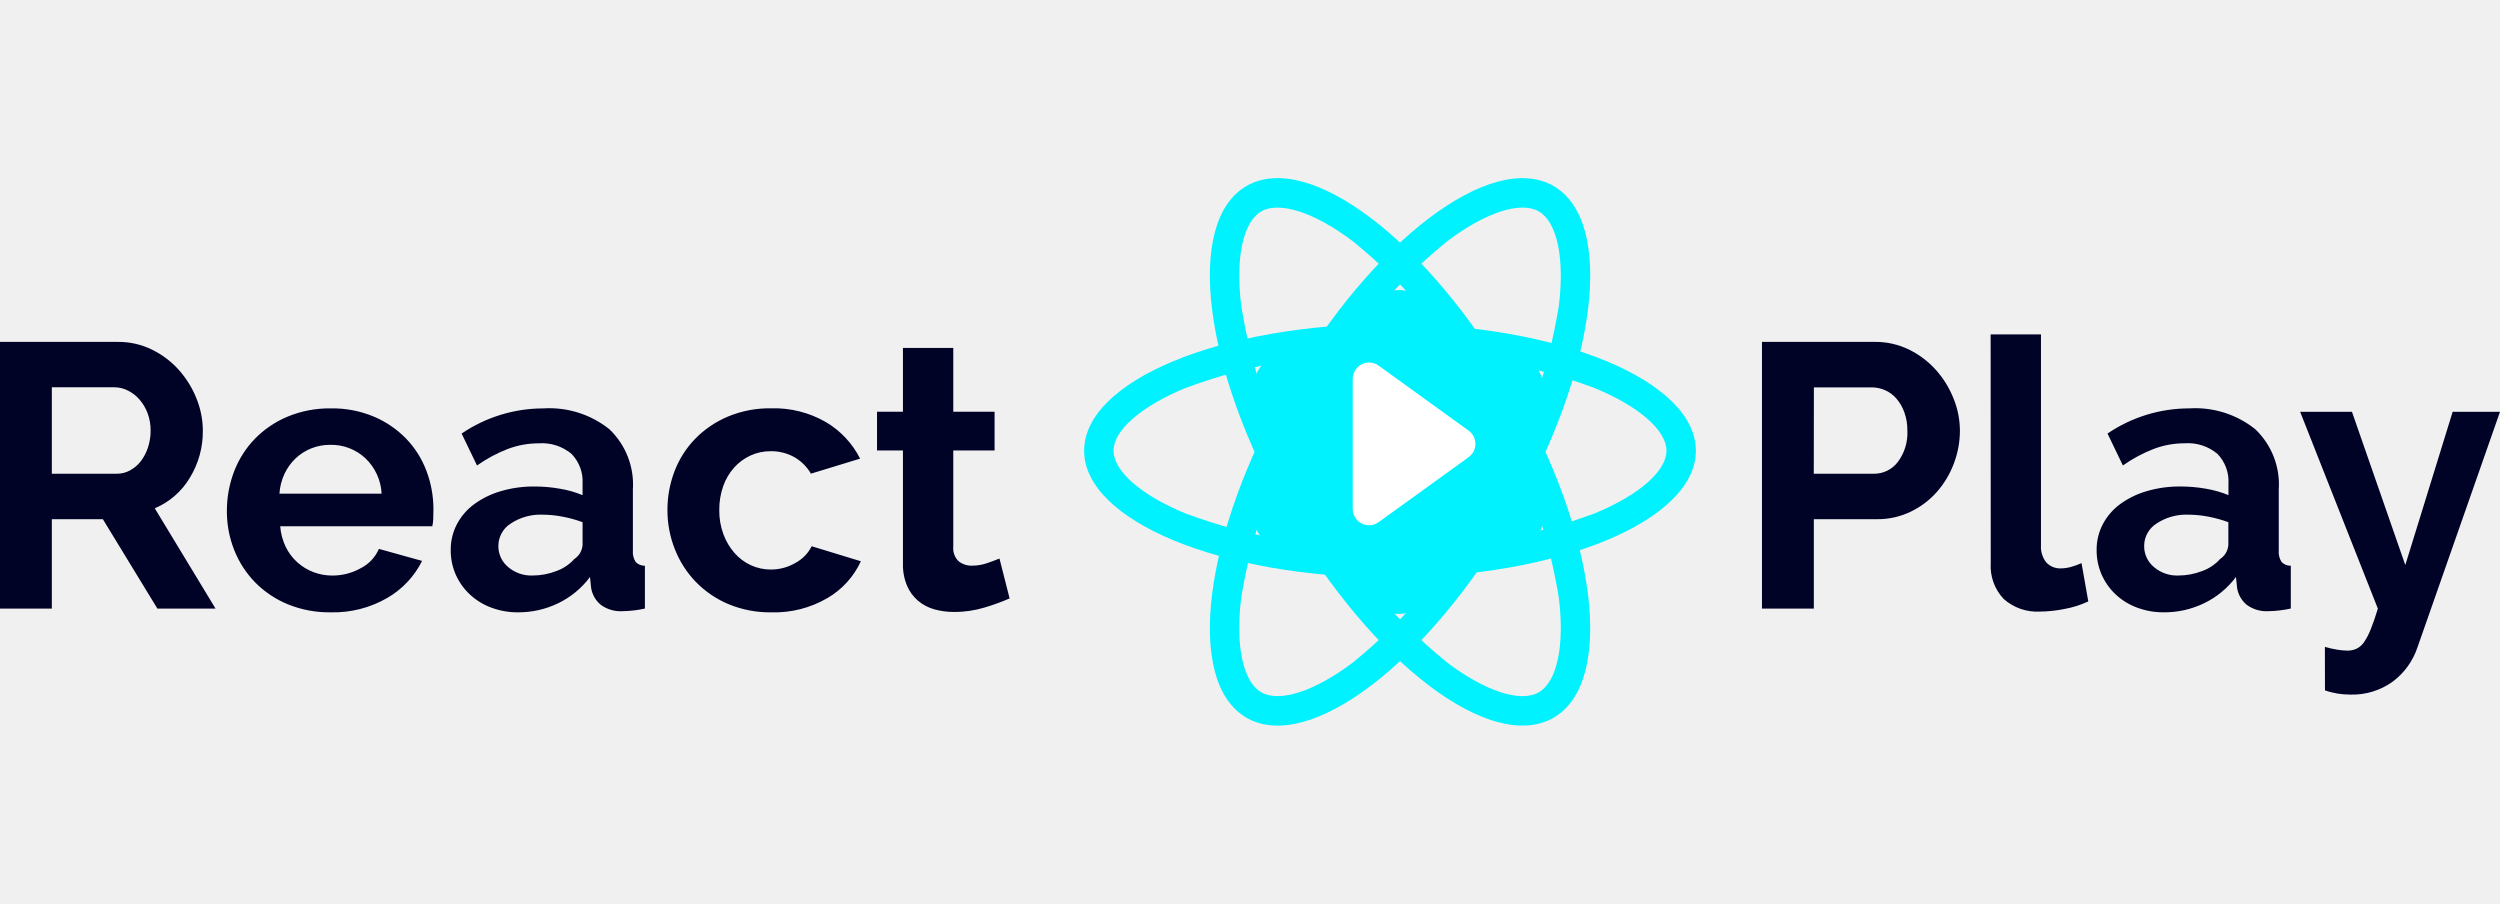
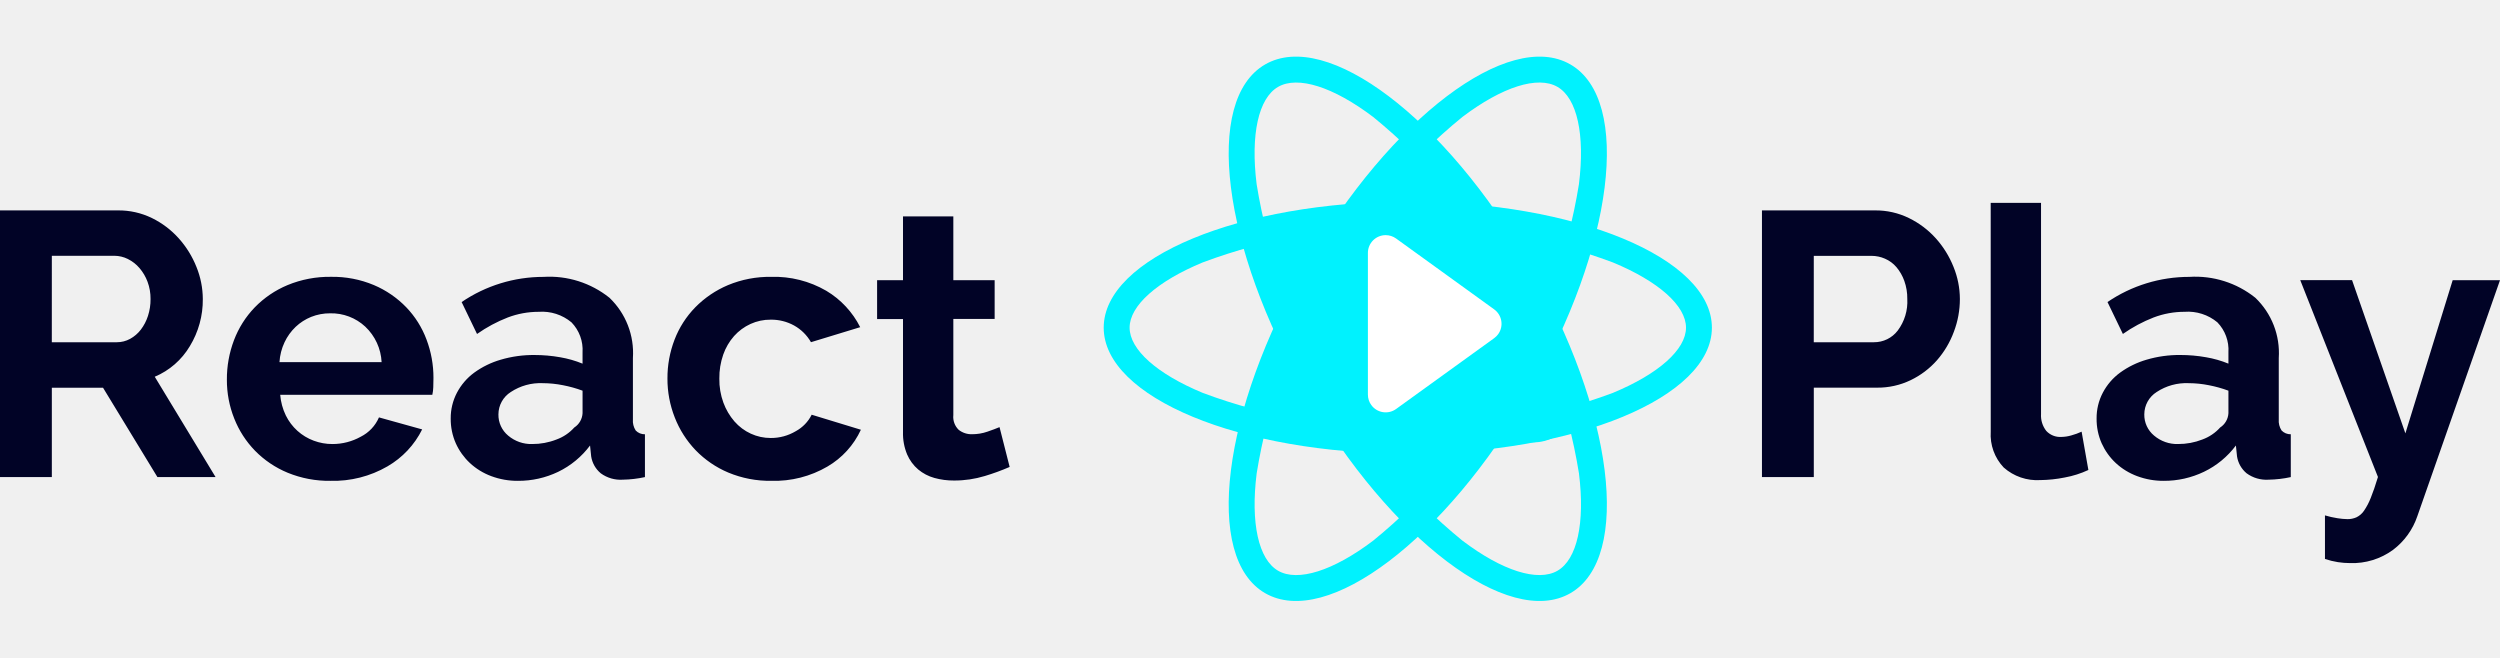
- <svg xmlns="http://www.w3.org/2000/svg" version="1.1" id="Layer_1" x="0px" y="0px" width="153.088px" height="55.344px" viewBox="0 0 153.088 55.344" enable-background="new 0 0 153.088 55.344" xml:space="preserve">
-   <g transform="translate(-301.702 -4.291)">
-     <path fill="#010326" d="M301.7,41.557v-16.33h7.224c0.721-0.007,1.434,0.155,2.082,0.472c0.623,0.304,1.182,0.726,1.645,1.242   c0.46,0.515,0.826,1.106,1.081,1.748c0.255,0.625,0.388,1.292,0.391,1.967c0.012,1.018-0.263,2.018-0.793,2.887   c-0.498,0.839-1.252,1.496-2.151,1.874l3.721,6.14h-3.561L308,36.083h-3.124v5.474H301.7z M304.876,33.3h3.979   c0.285,0.001,0.566-0.069,0.816-0.207c0.255-0.14,0.479-0.331,0.656-0.563c0.192-0.253,0.34-0.538,0.437-0.84   c0.109-0.334,0.164-0.684,0.161-1.035c0.004-0.361-0.059-0.72-0.184-1.058c-0.114-0.307-0.282-0.591-0.495-0.839   c-0.198-0.23-0.44-0.418-0.713-0.552c-0.253-0.128-0.533-0.197-0.817-0.2h-3.84V33.3z M321.942,41.787   c-0.898,0.013-1.791-0.156-2.622-0.495c-0.751-0.309-1.431-0.767-2-1.345c-0.553-0.568-0.987-1.24-1.277-1.979   c-0.299-0.754-0.451-1.558-0.448-2.369c-0.005-0.828,0.143-1.65,0.437-2.426c0.283-0.745,0.713-1.425,1.265-2   c0.571-0.588,1.256-1.054,2.013-1.369c0.842-0.348,1.746-0.52,2.656-0.506c0.903-0.015,1.8,0.157,2.633,0.506   c0.743,0.314,1.415,0.774,1.977,1.352c0.544,0.567,0.967,1.241,1.242,1.978c0.283,0.75,0.427,1.545,0.425,2.346   c0,0.201-0.004,0.393-0.011,0.576c-0.004,0.154-0.023,0.309-0.058,0.459h-9.314c0.034,0.441,0.149,0.871,0.34,1.27   c0.175,0.356,0.417,0.677,0.713,0.943c0.289,0.26,0.625,0.463,0.989,0.6c0.368,0.138,0.757,0.208,1.15,0.207   c0.607,0.002,1.205-0.152,1.736-0.448c0.5-0.251,0.896-0.671,1.116-1.185l2.645,0.736c-0.47,0.945-1.208,1.732-2.122,2.262   C324.37,41.514,323.163,41.82,321.942,41.787z M325.07,34.52c-0.04-0.827-0.398-1.606-1-2.174   c-0.583-0.542-1.355-0.834-2.151-0.816c-0.397-0.002-0.792,0.072-1.161,0.219c-0.354,0.142-0.678,0.349-0.955,0.61   c-0.282,0.27-0.512,0.589-0.678,0.943c-0.18,0.383-0.286,0.797-0.311,1.219H325.07z M333.419,41.787   c-0.557,0.004-1.11-0.094-1.633-0.288c-0.486-0.179-0.931-0.452-1.311-0.806c-0.365-0.34-0.659-0.751-0.863-1.207   c-0.211-0.479-0.316-0.996-0.31-1.519c-0.005-0.548,0.125-1.089,0.379-1.575c0.255-0.485,0.617-0.905,1.059-1.229   c0.49-0.356,1.039-0.624,1.621-0.793c0.672-0.198,1.369-0.295,2.07-0.288c0.528-0.001,1.056,0.045,1.576,0.139   c0.469,0.078,0.928,0.209,1.368,0.391v-0.69c0.044-0.682-0.202-1.351-0.678-1.84c-0.563-0.467-1.284-0.698-2.013-0.644   c-0.644,0-1.283,0.117-1.886,0.345c-0.668,0.259-1.301,0.599-1.886,1.012l-0.943-1.955c1.479-1.005,3.226-1.542,5.014-1.541   c1.458-0.09,2.896,0.365,4.036,1.277c1.003,0.957,1.529,2.31,1.438,3.692v3.748c-0.021,0.243,0.04,0.486,0.173,0.69   c0.147,0.151,0.351,0.235,0.563,0.229v2.621c-0.446,0.1-0.901,0.152-1.357,0.161c-0.48,0.031-0.956-0.106-1.345-0.391   c-0.317-0.261-0.527-0.63-0.591-1.035l-0.069-0.667c-0.512,0.686-1.181,1.237-1.951,1.609   C335.112,41.603,334.27,41.792,333.419,41.787z M334.293,39.533c0.508,0.002,1.011-0.092,1.484-0.276   c0.419-0.151,0.795-0.403,1.093-0.735c0.299-0.193,0.488-0.519,0.506-0.875v-1.379c-0.39-0.145-0.792-0.256-1.2-0.334   c-0.409-0.082-0.825-0.125-1.242-0.127c-0.692-0.029-1.376,0.159-1.955,0.541c-0.47,0.295-0.757,0.812-0.759,1.367   c-0.009,0.502,0.212,0.98,0.6,1.301C333.23,39.364,333.755,39.549,334.293,39.533z M342.573,35.533   c-0.005-0.818,0.144-1.629,0.437-2.393c0.282-0.74,0.713-1.415,1.265-1.983c0.57-0.58,1.25-1.042,2-1.357   c0.837-0.348,1.738-0.521,2.645-0.506c1.181-0.036,2.348,0.259,3.369,0.851c0.893,0.53,1.615,1.304,2.082,2.231l-3.013,0.92   c-0.246-0.429-0.604-0.782-1.035-1.023c-0.437-0.238-0.926-0.359-1.423-0.353c-0.429-0.003-0.853,0.087-1.242,0.265   c-0.38,0.174-0.721,0.424-1,0.736c-0.295,0.331-0.522,0.718-0.669,1.136c-0.166,0.473-0.248,0.971-0.242,1.473   c-0.006,0.502,0.08,1.002,0.253,1.474c0.155,0.421,0.385,0.812,0.679,1.149c0.277,0.317,0.618,0.572,1,0.748   s0.798,0.266,1.219,0.265c0.538,0.004,1.067-0.14,1.529-0.414c0.422-0.229,0.764-0.582,0.978-1.012l3.013,0.92   c-0.435,0.943-1.149,1.73-2.047,2.254c-1.038,0.605-2.226,0.909-3.427,0.874c-0.907,0.014-1.807-0.158-2.644-0.506   c-0.752-0.317-1.432-0.783-2-1.369c-0.553-0.576-0.987-1.256-1.277-2c-0.299-0.758-0.452-1.566-0.45-2.381V35.533z M363.526,40.936   c-0.495,0.214-1.002,0.398-1.518,0.553c-0.611,0.186-1.247,0.279-1.886,0.275c-0.408,0.003-0.814-0.051-1.207-0.16   c-0.362-0.102-0.7-0.277-0.989-0.519c-0.294-0.251-0.526-0.565-0.679-0.92c-0.18-0.434-0.266-0.899-0.253-1.369v-6.922h-1.587   v-2.369h1.587v-3.91h3.082v3.91h2.53v2.369h-2.53v5.883c-0.035,0.338,0.088,0.673,0.333,0.908c0.233,0.18,0.522,0.273,0.817,0.265   c0.321,0,0.64-0.055,0.943-0.162c0.307-0.107,0.552-0.199,0.736-0.275L363.526,40.936z M409.596,41.557v-16.33h6.922   c0.722-0.007,1.434,0.155,2.082,0.472c0.623,0.304,1.182,0.726,1.645,1.242c0.461,0.515,0.826,1.106,1.081,1.748   c0.255,0.625,0.388,1.292,0.392,1.967c0,0.687-0.125,1.369-0.369,2.012c-0.236,0.637-0.587,1.226-1.035,1.737   c-0.449,0.51-0.996,0.925-1.609,1.219c-0.646,0.311-1.354,0.468-2.07,0.46h-3.863v5.473H409.596z M412.769,33.3h3.68   c0.572,0.006,1.113-0.259,1.461-0.713c0.418-0.554,0.627-1.237,0.59-1.93c0.006-0.38-0.057-0.758-0.184-1.116   c-0.109-0.307-0.273-0.591-0.483-0.839c-0.19-0.224-0.431-0.401-0.7-0.518c-0.257-0.113-0.535-0.171-0.815-0.172h-3.542   L412.769,33.3z M423.599,24.767h3.082v12.926c-0.023,0.373,0.092,0.74,0.322,1.035c0.236,0.254,0.574,0.389,0.92,0.367   c0.207-0.003,0.411-0.034,0.609-0.092c0.217-0.059,0.429-0.137,0.633-0.23l0.414,2.347c-0.461,0.214-0.948,0.369-1.449,0.46   c-0.494,0.102-0.996,0.155-1.5,0.161c-0.816,0.049-1.619-0.229-2.23-0.771c-0.56-0.592-0.848-1.389-0.795-2.201L423.599,24.767z    M434.2,41.787c-0.558,0.004-1.11-0.094-1.633-0.288c-0.485-0.179-0.932-0.452-1.312-0.806c-0.362-0.341-0.653-0.751-0.855-1.207   c-0.211-0.478-0.317-0.995-0.311-1.518c-0.006-0.549,0.125-1.09,0.379-1.576c0.255-0.484,0.617-0.906,1.059-1.23   c0.49-0.356,1.039-0.625,1.621-0.793c0.673-0.198,1.37-0.295,2.07-0.288c0.529-0.001,1.057,0.046,1.576,0.138   c0.469,0.08,0.928,0.211,1.368,0.391V33.92c0.044-0.682-0.202-1.35-0.678-1.84c-0.562-0.467-1.283-0.698-2.013-0.644   c-0.645,0-1.283,0.117-1.886,0.345c-0.668,0.259-1.302,0.599-1.887,1.013l-0.942-1.955c1.479-1.005,3.225-1.542,5.014-1.541   c1.457-0.09,2.896,0.365,4.035,1.277c1.004,0.957,1.529,2.309,1.438,3.692v3.748c-0.021,0.243,0.04,0.486,0.173,0.69   c0.147,0.152,0.352,0.235,0.564,0.229v2.621c-0.446,0.1-0.9,0.152-1.357,0.161c-0.48,0.031-0.956-0.106-1.345-0.391   c-0.315-0.263-0.524-0.63-0.587-1.035l-0.069-0.667c-0.513,0.686-1.184,1.238-1.955,1.609   C435.898,41.604,435.055,41.793,434.2,41.787z M435.074,39.533c0.508,0.002,1.012-0.092,1.484-0.276   c0.419-0.151,0.794-0.403,1.092-0.735c0.299-0.193,0.487-0.519,0.506-0.875v-1.379c-0.391-0.145-0.791-0.256-1.2-0.334   c-0.409-0.082-0.825-0.125-1.241-0.127c-0.693-0.029-1.377,0.159-1.955,0.541c-0.471,0.295-0.758,0.812-0.76,1.367   c-0.009,0.502,0.213,0.98,0.6,1.301c0.412,0.35,0.939,0.535,1.479,0.518H435.074z M444.067,43.902   c0.249,0.074,0.503,0.132,0.759,0.173c0.205,0.034,0.412,0.054,0.621,0.057c0.19,0.003,0.379-0.036,0.553-0.114   c0.186-0.09,0.344-0.229,0.46-0.399c0.168-0.248,0.307-0.514,0.414-0.793c0.138-0.337,0.284-0.759,0.437-1.265l-4.76-12.053h3.174   l3.266,9.385l2.9-9.385h2.899l-5.06,14.441c-0.278,0.824-0.8,1.547-1.495,2.07c-0.759,0.554-1.683,0.837-2.622,0.805   c-0.25,0-0.5-0.02-0.748-0.057c-0.27-0.045-0.535-0.111-0.793-0.201L444.067,43.902z" />
-     <path fill="#00F2FE" d="M392.75,28.892c-2.074-3.767-4.854-7.099-8.188-9.814c-2.354-1.78-4.511-2.485-5.629-1.839   s-1.586,2.866-1.222,5.794c0.684,4.246,2.179,8.319,4.405,11.999c2.073,3.77,4.855,7.104,8.191,9.819   c2.35,1.776,4.506,2.479,5.625,1.833s1.588-2.863,1.225-5.788C396.474,36.648,394.977,32.572,392.75,28.892 M394.308,27.992   c5.191,8.994,6.322,18.059,2.525,20.25c-3.797,2.192-11.084-3.32-16.275-12.313c-5.19-8.99-6.322-18.057-2.525-20.25   C381.831,13.487,389.117,19.001,394.308,27.992z" />
-     <path fill="#00F2FE" d="M386.819,25.925c-4.282-0.087-8.542,0.638-12.554,2.137c-2.699,1.119-4.375,2.586-4.375,3.829   c0,1.243,1.676,2.71,4.375,3.829c4.012,1.499,8.272,2.225,12.554,2.138c4.282,0.087,8.542-0.639,12.554-2.138   c2.7-1.118,4.375-2.586,4.375-3.829c0-1.243-1.676-2.71-4.375-3.829C395.361,26.562,391.101,25.837,386.819,25.925 M386.819,24.125   c10.344,0,18.729,3.477,18.729,7.766c0,4.289-8.385,7.766-18.729,7.766c-10.344,0-18.73-3.478-18.73-7.766   C368.09,27.602,376.475,24.125,386.819,24.125z" />
-     <path fill="#00F2FE" d="M392.75,35.03c2.227-3.679,3.723-7.752,4.406-11.998c0.365-2.928-0.104-5.148-1.222-5.794   s-3.275,0.059-5.628,1.839c-3.336,2.714-6.115,6.046-8.188,9.813c-2.228,3.681-3.725,7.757-4.409,12.004   c-0.364,2.924,0.106,5.142,1.225,5.788c1.119,0.646,3.274-0.057,5.625-1.833C387.896,42.135,390.678,38.8,392.75,35.03    M394.308,35.93c-5.191,8.994-12.477,14.505-16.274,12.313c-3.797-2.191-2.666-11.259,2.526-20.25   c5.19-8.991,12.477-14.505,16.273-12.312C400.633,17.873,399.5,26.939,394.308,35.93z" />
-     <path fill="#00F2FE" d="M392.979,25.935c1.248-0.472,2.642,0.158,3.114,1.406c0.365,0.967,0.074,2.059-0.723,2.717l-0.035,0.03   c-1.029,0.85-1.173,2.373-0.322,3.402c0.097,0.117,0.205,0.225,0.322,0.322l0.063,0.052c1.029,0.85,1.175,2.372,0.325,3.401   c-0.655,0.793-1.742,1.084-2.707,0.725l-0.075-0.028c-1.251-0.466-2.643,0.17-3.108,1.42c-0.054,0.144-0.093,0.291-0.118,0.441   l-0.008,0.046c-0.222,1.316-1.467,2.203-2.783,1.982c-1.02-0.172-1.816-0.972-1.984-1.992l0,0c-0.217-1.316-1.46-2.207-2.776-1.99   c-0.156,0.025-0.31,0.066-0.458,0.123l0,0c-1.249,0.471-2.643-0.158-3.114-1.406c-0.365-0.968-0.075-2.06,0.722-2.718l0.036-0.03   c1.028-0.85,1.173-2.373,0.322-3.401c-0.098-0.117-0.206-0.226-0.323-0.323l-0.063-0.051c-1.029-0.85-1.174-2.373-0.324-3.401   c0.655-0.793,1.742-1.085,2.707-0.725l0.075,0.029c1.251,0.466,2.642-0.17,3.107-1.42c0.054-0.143,0.093-0.291,0.118-0.441   l0.008-0.046c0.226-1.315,1.475-2.199,2.789-1.974c1.014,0.173,1.807,0.969,1.976,1.982l0,0c0.218,1.316,1.46,2.208,2.776,1.991   c0.157-0.026,0.311-0.067,0.459-0.123L392.979,25.935z" />
-     <path fill="#FFFFFF" d="M391.637,30.663c0.447,0.323,0.548,0.948,0.225,1.396c-0.063,0.086-0.139,0.163-0.225,0.225l-5.516,3.983   c-0.447,0.322-1.072,0.221-1.396-0.227c-0.123-0.17-0.188-0.375-0.188-0.585v-7.965c0-0.553,0.448-1,1-1   c0.21,0,0.415,0.066,0.585,0.189L391.637,30.663z" />
+ <svg xmlns="http://www.w3.org/2000/svg" version="1.1" id="Layer_1" x="0px" y="0px" width="193.023px" height="50.775px" viewBox="0 0 193.023 50.775" enable-background="new 0 0 193.023 50.775" xml:space="preserve">
+   <g transform="translate(-2.146 0)">
+     <path fill="#010326" d="M2.146,36.835v-20.59h9.105c0.909-0.01,1.808,0.192,2.625,0.59c0.786,0.385,1.49,0.918,2.073,1.57   c0.58,0.647,1.042,1.393,1.363,2.2c0.321,0.787,0.489,1.629,0.493,2.479c0.014,1.283-0.333,2.545-1,3.641   c-0.628,1.058-1.578,1.887-2.711,2.363l4.696,7.746H14.3L10.1,29.935H6.148v6.899H2.146z M6.146,26.424h5.017   c0.359,0.002,0.714-0.088,1.029-0.261c0.322-0.176,0.604-0.418,0.827-0.71c0.242-0.319,0.429-0.678,0.551-1.059   c0.137-0.422,0.204-0.862,0.2-1.306c0.005-0.455-0.074-0.907-0.232-1.334c-0.144-0.387-0.354-0.745-0.623-1.058   c-0.249-0.292-0.556-0.53-0.899-0.7c-0.32-0.16-0.673-0.244-1.03-0.247H6.148L6.146,26.424z M27.666,37.125   c-1.133,0.017-2.257-0.195-3.306-0.624c-0.947-0.39-1.806-0.969-2.523-1.7c-0.696-0.716-1.243-1.563-1.608-2.493   c-0.378-0.951-0.57-1.965-0.566-2.987c-0.007-1.045,0.18-2.083,0.551-3.061c0.356-0.939,0.899-1.798,1.596-2.522   c0.72-0.742,1.583-1.329,2.538-1.726c1.061-0.438,2.2-0.655,3.349-0.639c1.139-0.02,2.27,0.198,3.321,0.639   c0.937,0.397,1.785,0.979,2.493,1.711c0.688,0.716,1.22,1.564,1.566,2.493c0.357,0.945,0.539,1.948,0.536,2.958   c0,0.252-0.005,0.493-0.014,0.726c-0.006,0.195-0.03,0.39-0.073,0.58H23.78c0.045,0.556,0.192,1.098,0.435,1.6   c0.222,0.45,0.527,0.854,0.9,1.189c0.365,0.327,0.788,0.583,1.247,0.754c0.464,0.174,0.955,0.262,1.45,0.261   c0.766,0.001,1.519-0.193,2.188-0.566c0.63-0.316,1.128-0.845,1.406-1.492l3.335,0.928c-0.593,1.195-1.525,2.188-2.681,2.855   C30.727,36.78,29.206,37.167,27.666,37.125z M31.61,27.961c-0.051-1.042-0.503-2.024-1.261-2.74   c-0.735-0.684-1.709-1.054-2.712-1.03c-0.502-0.004-1,0.09-1.466,0.275c-0.444,0.18-0.852,0.44-1.199,0.77   c-0.356,0.34-0.647,0.743-0.856,1.188c-0.228,0.483-0.36,1.005-0.392,1.537H31.61z M42.137,37.125   c-0.703,0.006-1.401-0.117-2.06-0.362c-0.612-0.227-1.174-0.571-1.653-1.016c-0.46-0.43-0.829-0.947-1.087-1.521   c-0.266-0.603-0.399-1.256-0.392-1.914c-0.006-0.691,0.159-1.374,0.479-1.987c0.321-0.611,0.777-1.143,1.334-1.552   c0.619-0.449,1.312-0.788,2.046-1c0.847-0.25,1.727-0.372,2.609-0.363c0.666-0.001,1.331,0.058,1.986,0.174   c0.592,0.101,1.17,0.266,1.725,0.493v-0.87c0.056-0.859-0.255-1.702-0.854-2.319c-0.709-0.59-1.618-0.881-2.537-0.813   c-0.813,0-1.618,0.147-2.378,0.435c-0.842,0.327-1.641,0.756-2.378,1.276l-1.189-2.465c1.864-1.269,4.067-1.945,6.322-1.943   c1.838-0.114,3.652,0.46,5.09,1.61c1.264,1.207,1.928,2.911,1.813,4.655v4.727c-0.028,0.307,0.049,0.612,0.217,0.87   c0.186,0.192,0.443,0.297,0.711,0.29v3.306c-0.563,0.124-1.136,0.19-1.711,0.2c-0.607,0.04-1.209-0.134-1.7-0.493   c-0.397-0.33-0.661-0.794-0.74-1.305l-0.087-0.841c-0.646,0.865-1.49,1.563-2.463,2.033C44.272,36.893,43.211,37.132,42.137,37.125   z M43.237,34.283c0.641,0.004,1.276-0.114,1.873-0.348c0.528-0.191,1.002-0.51,1.377-0.929c0.377-0.243,0.613-0.652,0.638-1.1   v-1.742c-0.49-0.182-0.994-0.322-1.508-0.421c-0.516-0.104-1.04-0.156-1.566-0.159c-0.872-0.038-1.735,0.2-2.465,0.682   c-0.593,0.373-0.954,1.023-0.957,1.725c-0.013,0.635,0.265,1.24,0.754,1.644c0.518,0.438,1.179,0.67,1.856,0.648H43.237z    M53.679,29.235c-0.007-1.031,0.181-2.054,0.551-3.017c0.358-0.931,0.902-1.779,1.6-2.493c0.72-0.731,1.577-1.313,2.523-1.711   c1.056-0.439,2.191-0.656,3.335-0.639c1.488-0.045,2.96,0.327,4.249,1.073c1.125,0.668,2.035,1.645,2.624,2.813l-3.8,1.159   c-0.31-0.541-0.761-0.987-1.306-1.29c-0.551-0.302-1.171-0.457-1.8-0.449c-0.54-0.005-1.074,0.108-1.566,0.333   c-0.479,0.219-0.909,0.535-1.262,0.928c-0.371,0.419-0.656,0.907-0.841,1.436c-0.207,0.597-0.309,1.225-0.3,1.856   c-0.01,0.633,0.096,1.263,0.313,1.857c0.195,0.531,0.485,1.022,0.855,1.45c0.35,0.399,0.779,0.721,1.262,0.942   c0.481,0.222,1.007,0.336,1.537,0.334c0.679,0.005,1.346-0.176,1.929-0.522c0.533-0.288,0.964-0.733,1.233-1.275l3.8,1.16   c-0.549,1.189-1.451,2.182-2.583,2.842c-1.309,0.764-2.806,1.146-4.321,1.102c-1.144,0.019-2.278-0.198-3.335-0.638   c-0.948-0.399-1.807-0.987-2.522-1.726c-0.698-0.729-1.245-1.587-1.61-2.526C53.868,31.28,53.676,30.261,53.679,29.235z    M80.1,36.052c-0.624,0.271-1.263,0.505-1.914,0.7c-0.771,0.234-1.572,0.353-2.378,0.349c-0.515,0.004-1.026-0.063-1.522-0.2   c-0.457-0.127-0.882-0.35-1.247-0.653c-0.37-0.316-0.662-0.713-0.854-1.16c-0.227-0.546-0.336-1.134-0.319-1.725v-8.729h-2v-2.998   h2v-4.93h3.886v4.93h3.19v2.987h-3.19v7.424c-0.045,0.427,0.11,0.851,0.421,1.146c0.295,0.227,0.658,0.345,1.029,0.333   c0.405,0.001,0.807-0.066,1.189-0.2c0.387-0.133,0.695-0.249,0.928-0.348L80.1,36.052z M138.185,36.835v-20.59h8.729   c0.909-0.009,1.808,0.194,2.624,0.594c0.786,0.384,1.49,0.916,2.074,1.566c0.58,0.647,1.042,1.393,1.363,2.2   c0.321,0.787,0.489,1.629,0.492,2.479c0,0.869-0.158,1.729-0.468,2.541c-0.297,0.803-0.737,1.545-1.3,2.189   c-0.567,0.643-1.258,1.165-2.03,1.537c-0.813,0.392-1.707,0.59-2.609,0.58h-4.872v6.902H138.185z M142.185,26.424h4.64   c0.722,0.007,1.404-0.326,1.842-0.899c0.525-0.7,0.788-1.563,0.74-2.437c0.007-0.479-0.071-0.955-0.232-1.405   c-0.138-0.387-0.344-0.745-0.608-1.059c-0.241-0.282-0.544-0.506-0.885-0.652c-0.325-0.143-0.675-0.216-1.029-0.218h-4.466   L142.185,26.424z M155.846,15.665h3.886v16.3c-0.029,0.471,0.115,0.935,0.406,1.306c0.297,0.32,0.723,0.491,1.159,0.464   c0.261-0.004,0.519-0.043,0.769-0.116c0.274-0.074,0.542-0.172,0.8-0.29l0.522,2.958c-0.582,0.271-1.196,0.466-1.827,0.58   c-0.621,0.126-1.252,0.193-1.885,0.2c-1.034,0.065-2.052-0.284-2.827-0.973c-0.704-0.743-1.066-1.747-1-2.77L155.846,15.665z    M169.215,37.125c-0.702,0.006-1.4-0.117-2.059-0.362c-0.613-0.227-1.177-0.571-1.656-1.016c-0.46-0.43-0.829-0.948-1.087-1.522   c-0.266-0.604-0.398-1.256-0.391-1.914c-0.006-0.692,0.158-1.374,0.479-1.987c0.321-0.612,0.777-1.143,1.334-1.552   c0.619-0.449,1.311-0.787,2.044-1c0.848-0.25,1.728-0.372,2.61-0.363c0.666-0.001,1.33,0.058,1.986,0.174   c0.592,0.1,1.17,0.266,1.726,0.493v-0.87c0.056-0.859-0.255-1.702-0.854-2.32c-0.709-0.589-1.619-0.88-2.538-0.812   c-0.813,0-1.618,0.147-2.378,0.435c-0.842,0.327-1.641,0.756-2.379,1.276l-1.188-2.465c1.864-1.269,4.067-1.945,6.322-1.943   c1.837-0.114,3.651,0.46,5.089,1.61c1.264,1.207,1.928,2.911,1.813,4.655v4.727c-0.027,0.307,0.049,0.612,0.218,0.87   c0.186,0.191,0.442,0.297,0.71,0.29v3.307c-0.563,0.124-1.136,0.19-1.711,0.2c-0.607,0.04-1.209-0.134-1.7-0.493   c-0.397-0.33-0.661-0.794-0.74-1.305l-0.087-0.841c-0.646,0.864-1.492,1.561-2.465,2.029   C171.345,36.89,170.287,37.13,169.215,37.125z M170.315,34.283c0.64,0.003,1.274-0.115,1.87-0.348   c0.528-0.191,1.002-0.51,1.378-0.929c0.376-0.243,0.613-0.652,0.638-1.1v-1.742c-0.49-0.182-0.994-0.322-1.508-0.421   c-0.516-0.104-1.04-0.156-1.566-0.159c-0.872-0.038-1.735,0.2-2.465,0.682c-0.594,0.373-0.954,1.023-0.957,1.725   c-0.012,0.633,0.267,1.236,0.754,1.639c0.518,0.441,1.18,0.674,1.858,0.653H170.315z M181.654,39.793   c0.313,0.094,0.634,0.166,0.957,0.217c0.259,0.044,0.521,0.068,0.783,0.072c0.241,0.003,0.479-0.046,0.7-0.145   c0.234-0.116,0.435-0.291,0.579-0.508c0.212-0.313,0.387-0.648,0.522-1c0.174-0.426,0.357-0.959,0.551-1.601l-6-15.2h4   l4.118,11.832l3.651-11.826h3.653l-6.38,18.217c-0.351,1.04-1.008,1.95-1.885,2.609c-0.957,0.698-2.121,1.056-3.305,1.016   c-0.316-0.001-0.631-0.025-0.943-0.073c-0.34-0.054-0.674-0.136-1-0.246L181.654,39.793z" />
+     <g transform="translate(87.362 0)">
+       <g transform="translate(0)">
+         <path fill="#00F2FE" d="M31.136,21.411c-2.616-4.752-6.124-8.956-10.332-12.381c-3.079-2.329-5.822-3.198-7.339-2.322     c-1.517,0.875-2.135,3.686-1.657,7.517c0.862,5.356,2.749,10.495,5.558,15.137c2.616,4.753,6.124,8.957,10.332,12.381     c3.077,2.331,5.823,3.198,7.339,2.323s2.135-3.686,1.657-7.517C35.831,31.192,33.944,26.052,31.136,21.411 M32.867,20.411     c6.509,11.273,7.927,22.64,3.167,25.388s-13.893-4.164-20.4-15.438C9.125,19.089,7.705,7.723,12.465,4.975     S26.359,9.138,32.867,20.411z" />
+         <path fill="#00F2FE" d="M23.479,17.562c-5.401-0.109-10.775,0.807-15.836,2.7C4.109,21.726,2,23.609,2,25.297     c0,1.688,2.109,3.571,5.643,5.036c5.061,1.894,10.435,2.81,15.836,2.7c5.402,0.109,10.776-0.807,15.837-2.7     c3.532-1.465,5.643-3.348,5.643-5.036c0-1.688-2.11-3.57-5.643-5.034C34.254,18.369,28.881,17.453,23.479,17.562 M23.479,15.562     c12.968,0,23.479,4.358,23.479,9.734s-10.512,9.735-23.479,9.735C10.512,35.032,0,30.674,0,25.297S10.512,15.562,23.479,15.562z" />
+         <path fill="#00F2FE" d="M31.136,29.362c2.808-4.642,4.694-9.781,5.556-15.138c0.479-3.831-0.141-6.642-1.657-7.517     c-1.517-0.876-4.26-0.007-7.339,2.322c-4.207,3.425-7.715,7.629-10.33,12.382c-2.808,4.643-4.694,9.782-5.556,15.139     c-0.479,3.83,0.142,6.642,1.657,7.517s4.26,0.007,7.339-2.323C25.013,38.319,28.521,34.115,31.136,29.362 M32.867,30.362     c-6.508,11.273-15.643,18.185-20.402,15.437s-3.34-14.113,3.169-25.387c6.508-11.272,15.641-18.185,20.4-15.437     S39.376,19.09,32.867,30.362z" />
+       </g>
+     </g>
  </g>
+   <path fill="#00F2FE" d="M117.205,17.393c1.713-0.648,3.628,0.216,4.277,1.931c0.5,1.328,0.1,2.828-0.994,3.731l-0.048,0.04  c-1.413,1.168-1.611,3.258-0.441,4.671c0.133,0.162,0.281,0.31,0.441,0.443l0.087,0.07c1.413,1.167,1.614,3.258,0.445,4.671  c-0.898,1.089-2.393,1.488-3.717,0.995l-0.103-0.038c-1.718-0.641-3.628,0.232-4.268,1.948c-0.074,0.198-0.128,0.399-0.163,0.606  l-0.01,0.063c-0.305,1.808-2.015,3.024-3.821,2.723c-1.401-0.236-2.494-1.336-2.726-2.736l0,0c-0.297-1.808-2.003-3.03-3.811-2.732  c-0.215,0.034-0.427,0.091-0.63,0.169l0,0c-1.714,0.646-3.629-0.217-4.275-1.932c-0.501-1.328-0.104-2.829,0.991-3.731l0.049-0.041  c1.412-1.166,1.612-3.259,0.442-4.67c-0.134-0.161-0.281-0.311-0.442-0.443l-0.087-0.07c-1.414-1.168-1.612-3.259-0.445-4.67  c0.899-1.089,2.393-1.49,3.717-0.996l0.104,0.039c1.717,0.641,3.628-0.233,4.267-1.95c0.074-0.196,0.127-0.399,0.162-0.605  l0.01-0.063c0.312-1.806,2.026-3.02,3.83-2.71c1.394,0.237,2.482,1.331,2.714,2.721l0,0c0.299,1.807,2.004,3.032,3.811,2.734  c0.217-0.036,0.428-0.092,0.631-0.169H117.205z" />
+   <path fill="#FFFFFF" d="M115.362,23.885c0.614,0.443,0.755,1.301,0.311,1.917c-0.087,0.117-0.192,0.222-0.311,0.309l-7.573,5.469  c-0.614,0.441-1.472,0.305-1.917-0.312c-0.169-0.232-0.258-0.515-0.258-0.804V19.528c0-0.759,0.615-1.373,1.373-1.373  c0.288,0,0.569,0.091,0.804,0.26L115.362,23.885z" />
</svg>
